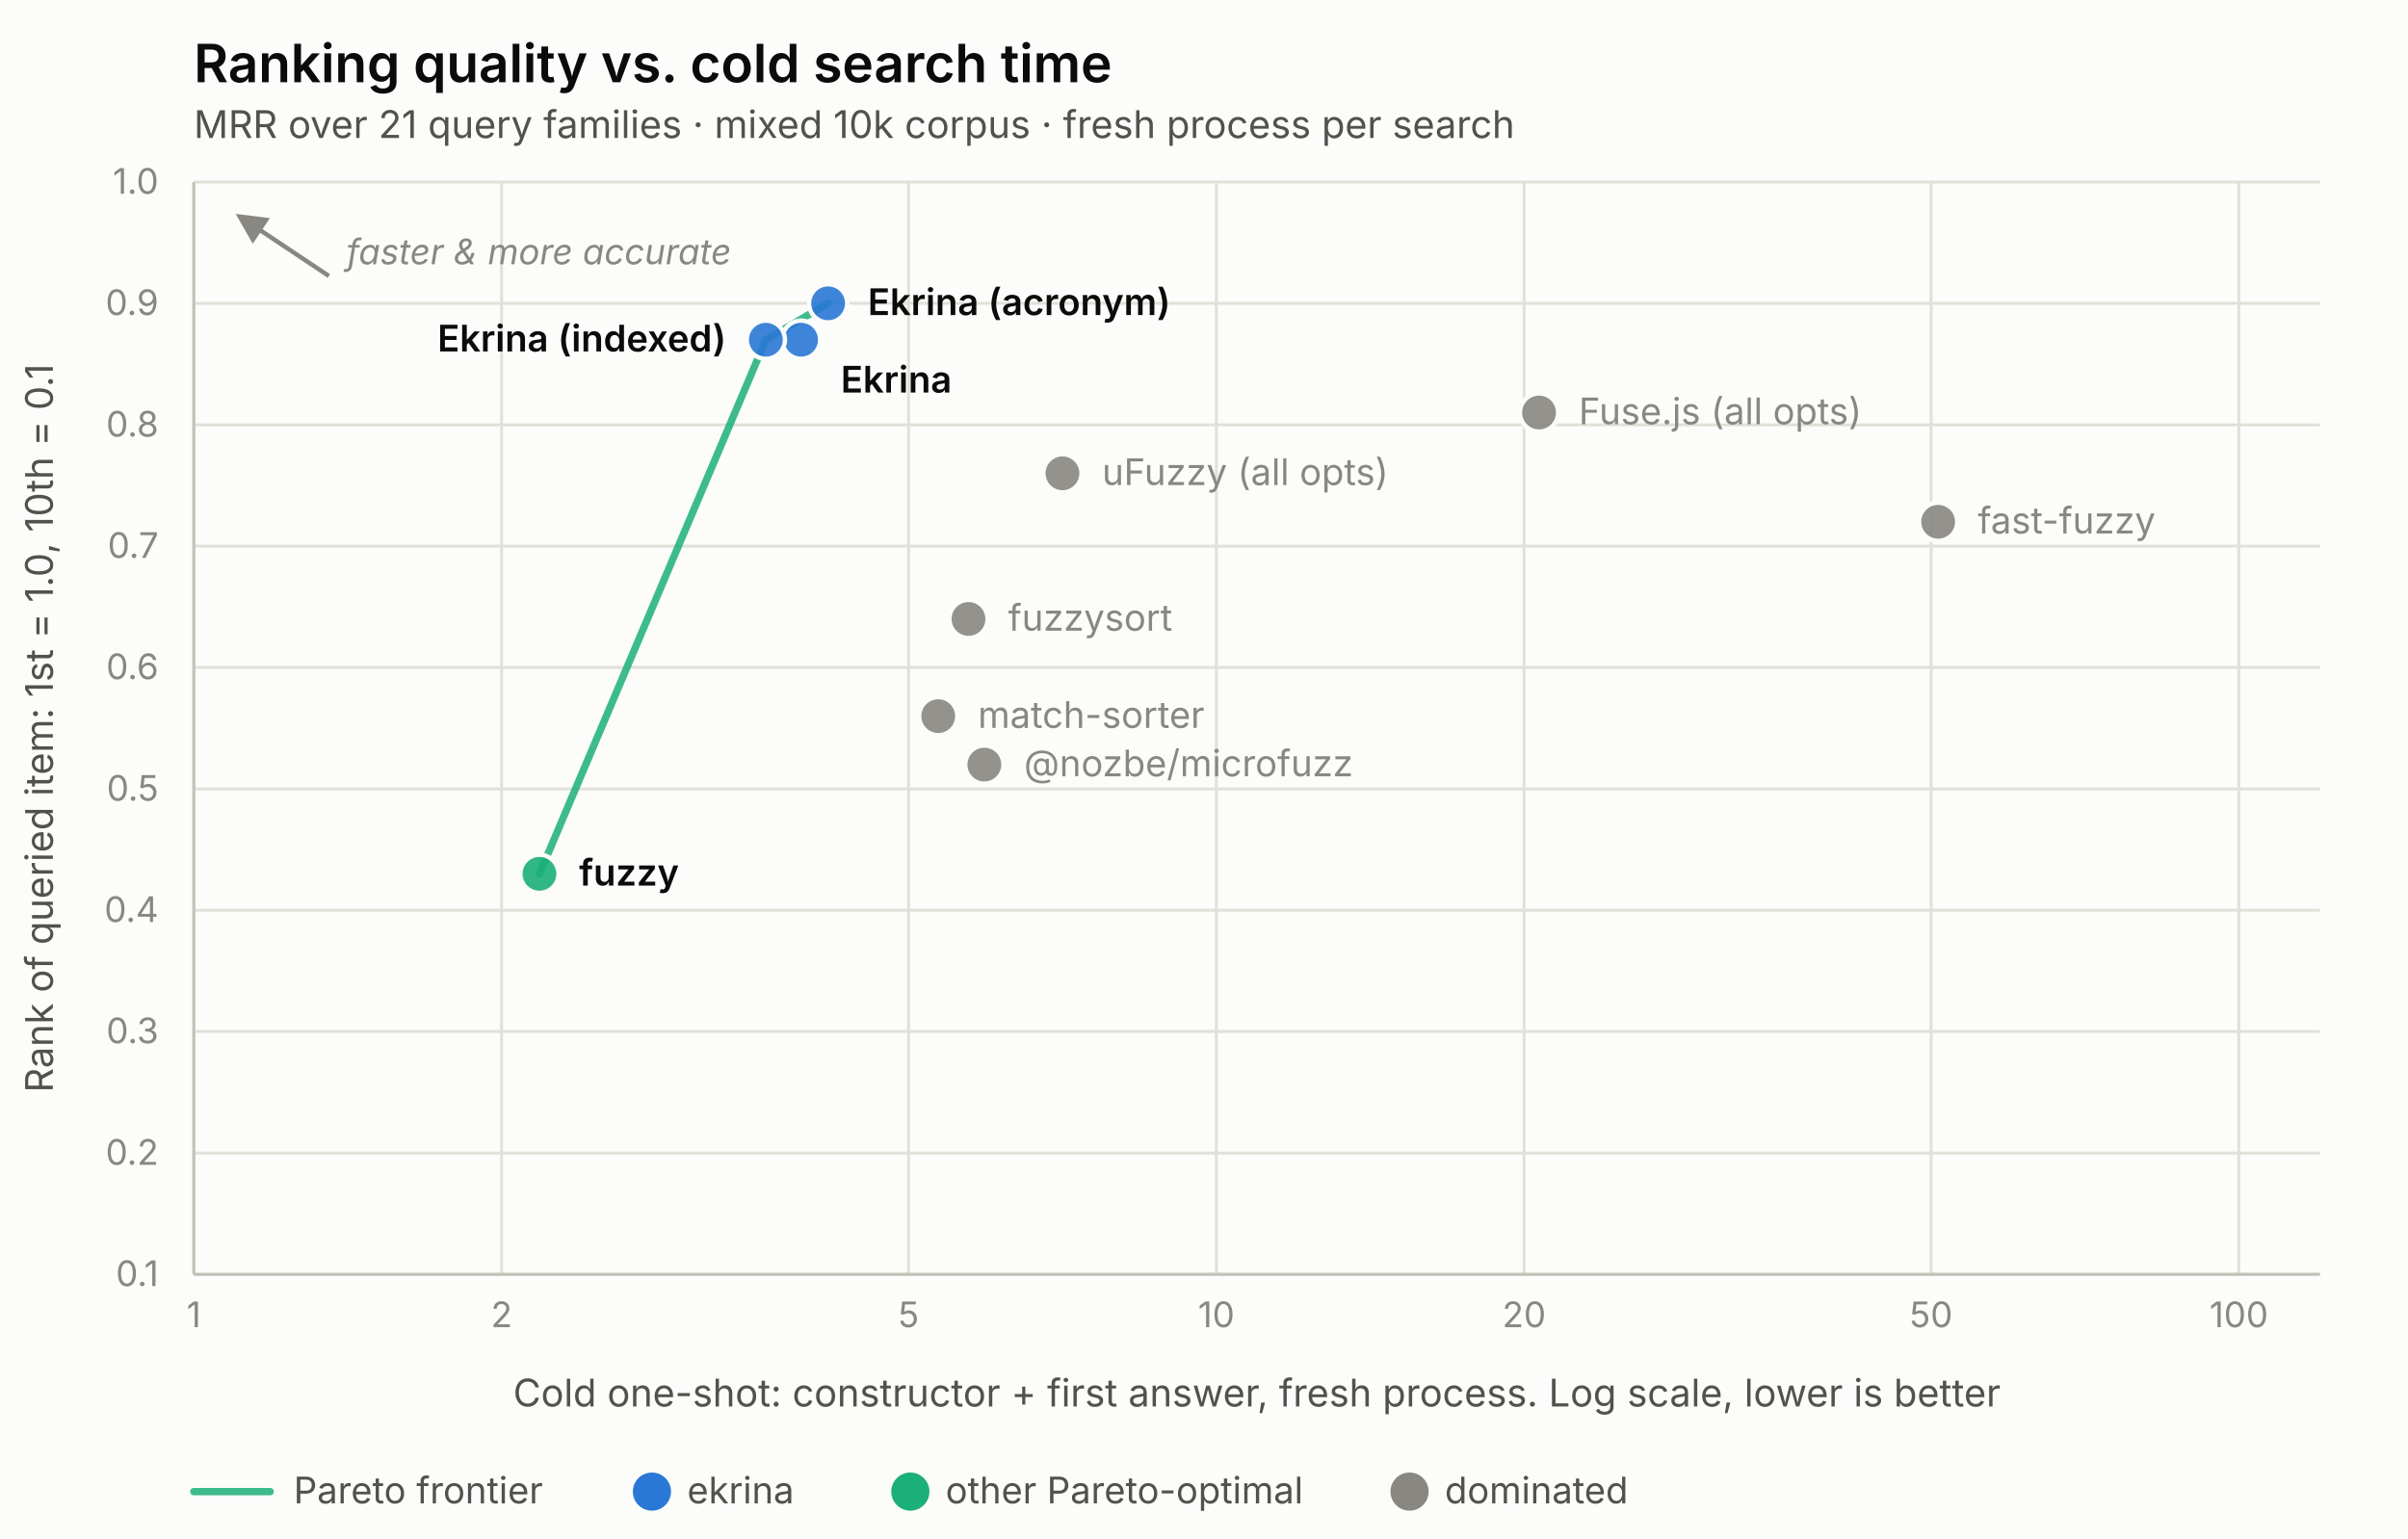
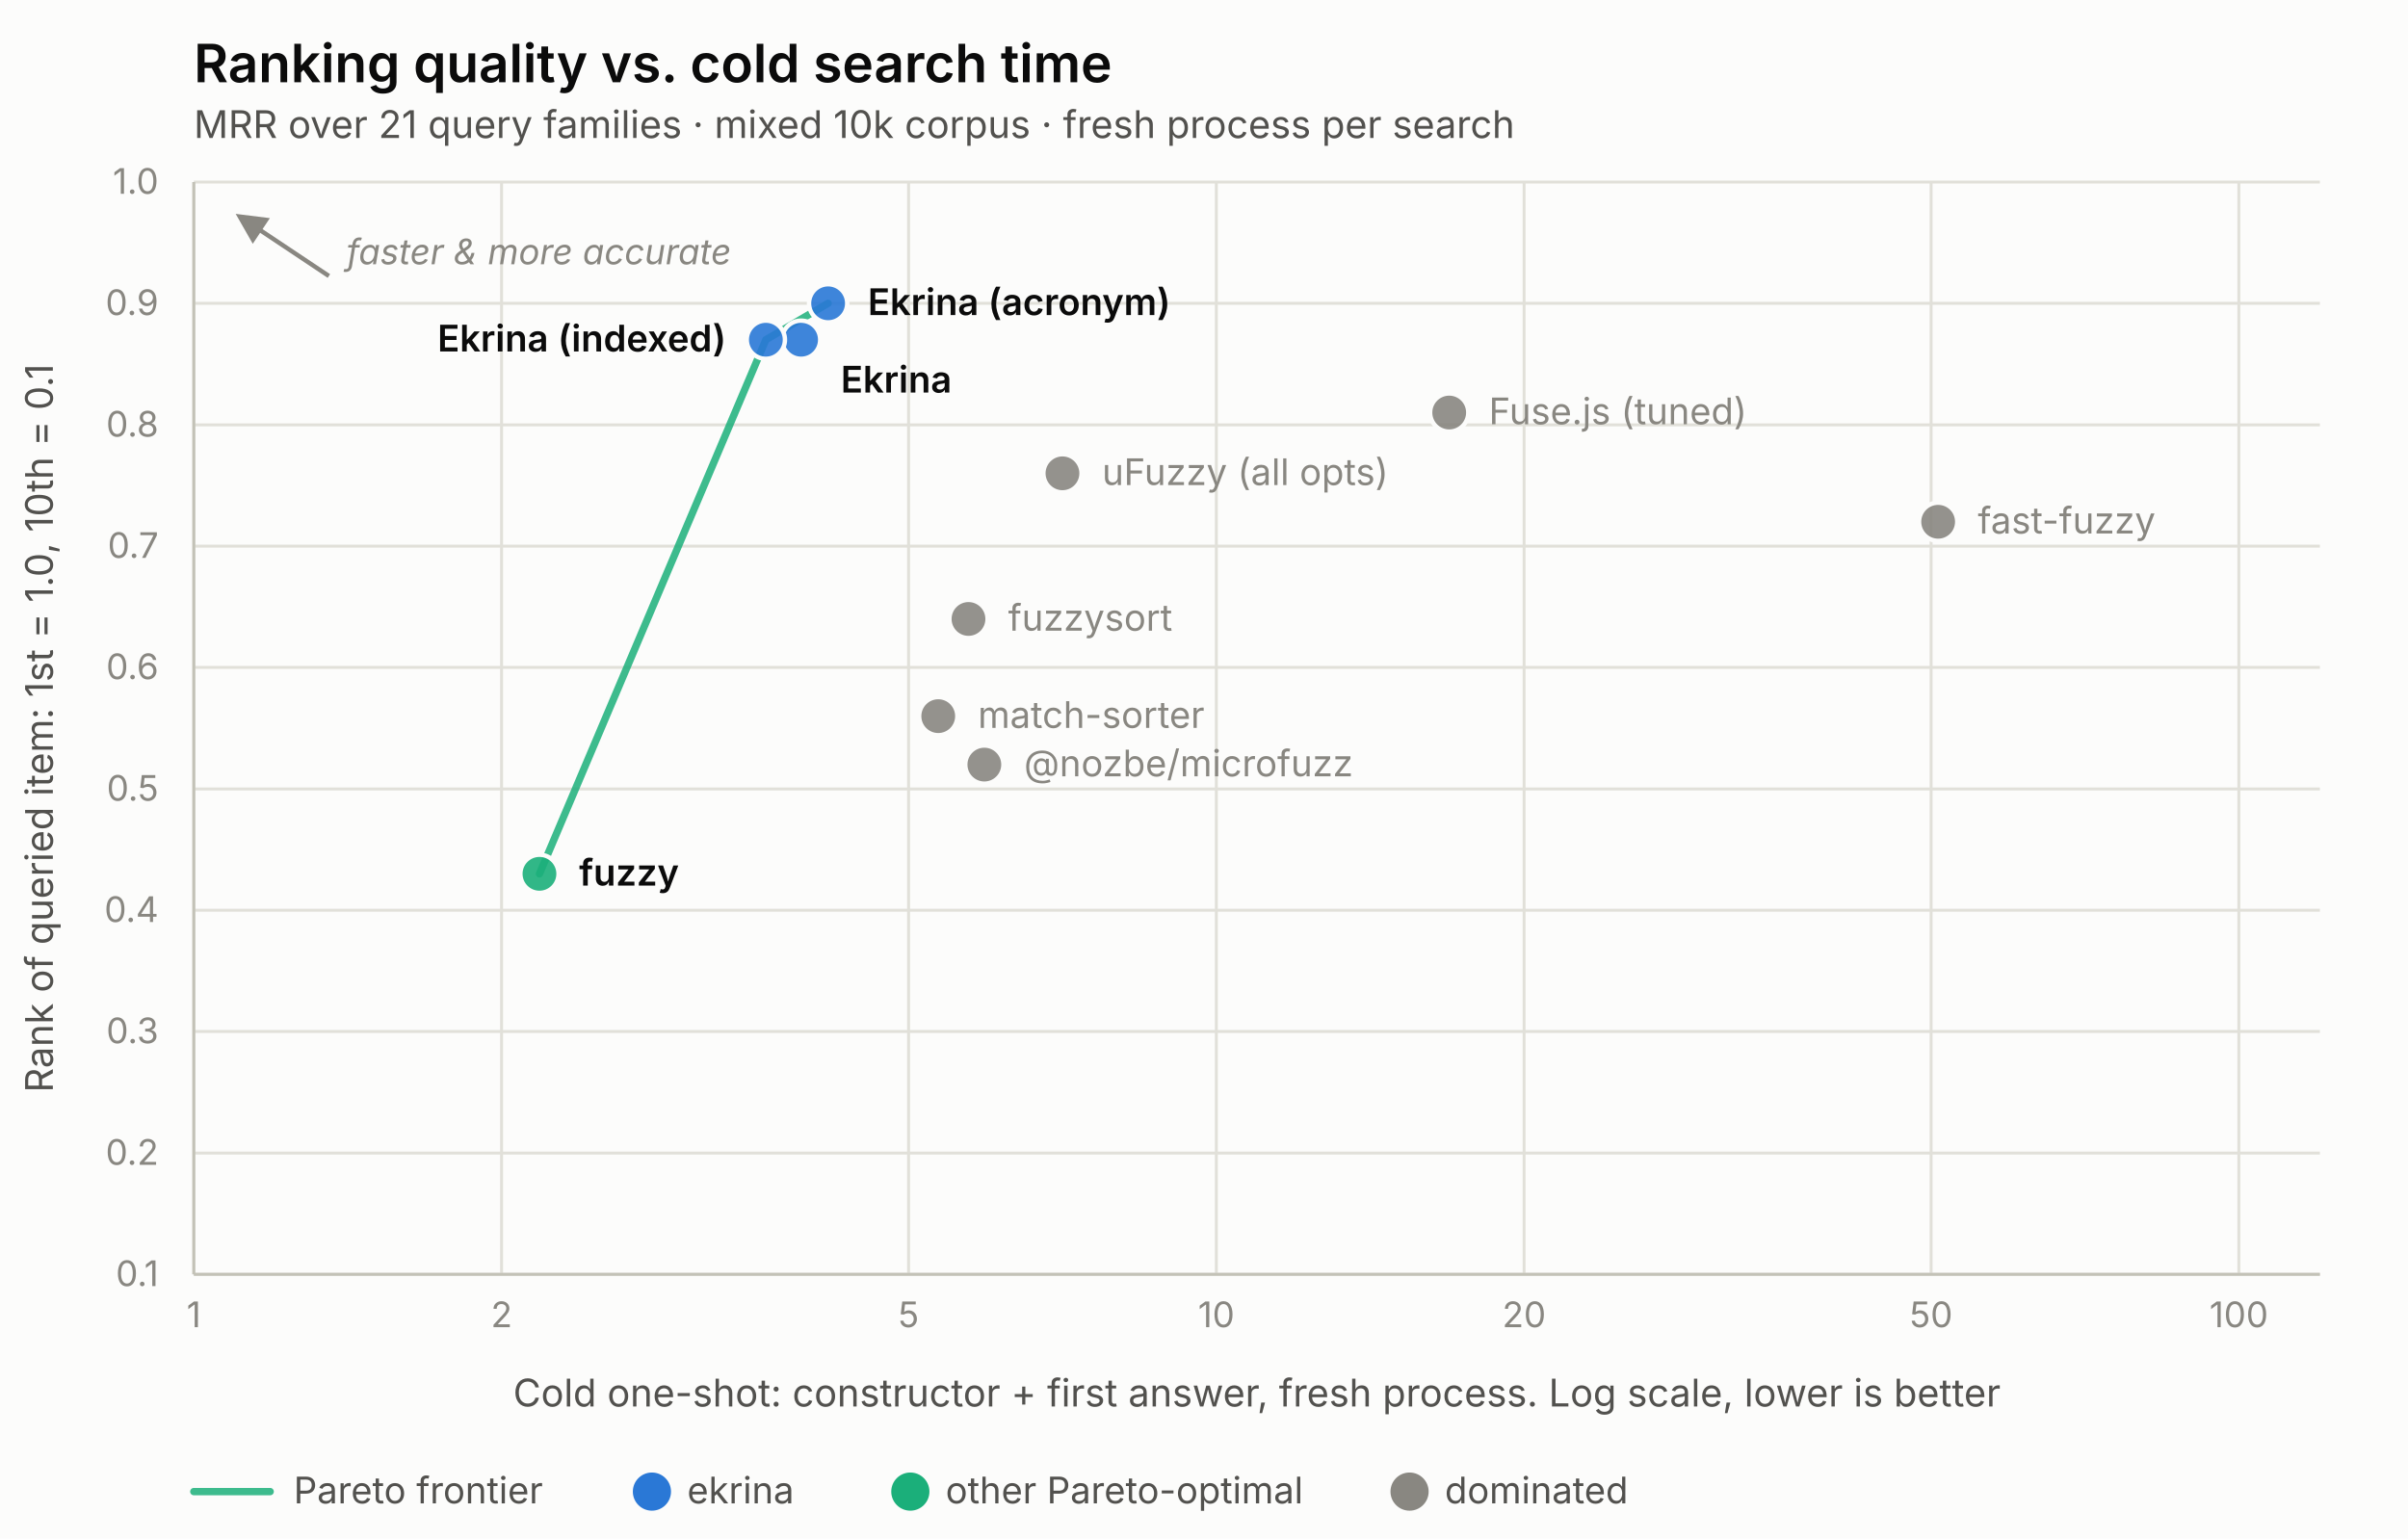
<svg xmlns="http://www.w3.org/2000/svg" viewBox="0 0 820 524" font-family="system-ui, -apple-system, 'Segoe UI', sans-serif" role="img" aria-labelledby="pareto-total-title pareto-total-desc">
  <defs>
    <marker id="arrow" viewBox="0 0 10 10" refX="8" refY="5" markerWidth="7" markerHeight="7" orient="auto-start-reverse">
      <path d="M0 0 L10 5 L0 10 z" fill="#898781" />
    </marker>
  </defs>
  <rect x="0" y="0" width="820" height="524" fill="#fcfcfb" />
  <text x="66" y="28" fill="#0b0b0b" font-size="18" font-weight="600">Ranking quality vs. cold search time</text>
  <text x="66" y="47" fill="#52514e" font-size="13">MRR over 21 query families · mixed 10k corpus · fresh process per search</text>
  <g>
    <line x1="66" y1="62" x2="66" y2="434" stroke="#e1e0d9" />
    <line x1="170.8" y1="62" x2="170.8" y2="434" stroke="#e1e0d9" />
    <line x1="309.4" y1="62" x2="309.4" y2="434" stroke="#e1e0d9" />
    <line x1="414.2" y1="62" x2="414.2" y2="434" stroke="#e1e0d9" />
    <line x1="519" y1="62" x2="519" y2="434" stroke="#e1e0d9" />
    <line x1="657.6" y1="62" x2="657.6" y2="434" stroke="#e1e0d9" />
    <line x1="762.4" y1="62" x2="762.4" y2="434" stroke="#e1e0d9" />
    <line x1="66" y1="434" x2="790" y2="434" stroke="#e1e0d9" />
    <line x1="66" y1="392.7" x2="790" y2="392.7" stroke="#e1e0d9" />
    <line x1="66" y1="351.3" x2="790" y2="351.3" stroke="#e1e0d9" />
    <line x1="66" y1="310" x2="790" y2="310" stroke="#e1e0d9" />
    <line x1="66" y1="268.7" x2="790" y2="268.7" stroke="#e1e0d9" />
    <line x1="66" y1="227.3" x2="790" y2="227.3" stroke="#e1e0d9" />
    <line x1="66" y1="186" x2="790" y2="186" stroke="#e1e0d9" />
    <line x1="66" y1="144.7" x2="790" y2="144.7" stroke="#e1e0d9" />
    <line x1="66" y1="103.3" x2="790" y2="103.3" stroke="#e1e0d9" />
    <line x1="66" y1="62" x2="790" y2="62" stroke="#e1e0d9" />
  </g>
  <line x1="66" y1="434" x2="790" y2="434" stroke="#c3c2b7" />
  <line x1="66" y1="62" x2="66" y2="434" stroke="#c3c2b7" />
  <g>
    <text x="66" y="452" text-anchor="middle" fill="#898781" font-size="12" font-variant-numeric="tabular-nums">1</text>
    <text x="170.8" y="452" text-anchor="middle" fill="#898781" font-size="12" font-variant-numeric="tabular-nums">2</text>
    <text x="309.4" y="452" text-anchor="middle" fill="#898781" font-size="12" font-variant-numeric="tabular-nums">5</text>
    <text x="414.2" y="452" text-anchor="middle" fill="#898781" font-size="12" font-variant-numeric="tabular-nums">10</text>
    <text x="519" y="452" text-anchor="middle" fill="#898781" font-size="12" font-variant-numeric="tabular-nums">20</text>
    <text x="657.6" y="452" text-anchor="middle" fill="#898781" font-size="12" font-variant-numeric="tabular-nums">50</text>
    <text x="762.4" y="452" text-anchor="middle" fill="#898781" font-size="12" font-variant-numeric="tabular-nums">100</text>
  </g>
  <g>
    <text x="54" y="438" text-anchor="end" fill="#898781" font-size="12" font-variant-numeric="tabular-nums">0.1</text>
    <text x="54" y="396.7" text-anchor="end" fill="#898781" font-size="12" font-variant-numeric="tabular-nums">0.2</text>
    <text x="54" y="355.3" text-anchor="end" fill="#898781" font-size="12" font-variant-numeric="tabular-nums">0.3</text>
    <text x="54" y="314" text-anchor="end" fill="#898781" font-size="12" font-variant-numeric="tabular-nums">0.4</text>
    <text x="54" y="272.7" text-anchor="end" fill="#898781" font-size="12" font-variant-numeric="tabular-nums">0.5</text>
    <text x="54" y="231.3" text-anchor="end" fill="#898781" font-size="12" font-variant-numeric="tabular-nums">0.6</text>
    <text x="54" y="190" text-anchor="end" fill="#898781" font-size="12" font-variant-numeric="tabular-nums">0.7</text>
    <text x="54" y="148.7" text-anchor="end" fill="#898781" font-size="12" font-variant-numeric="tabular-nums">0.8</text>
    <text x="54" y="107.3" text-anchor="end" fill="#898781" font-size="12" font-variant-numeric="tabular-nums">0.9</text>
    <text x="54" y="66" text-anchor="end" fill="#898781" font-size="12" font-variant-numeric="tabular-nums">1.0</text>
  </g>
  <text x="428" y="479" text-anchor="middle" fill="#52514e" font-size="13">Cold one-shot: constructor + first answer, fresh process. Log scale, lower is better</text>
  <text transform="translate(18,248) rotate(-90)" text-anchor="middle" fill="#52514e" font-size="13">Rank of queried item: 1st = 1.0, 10th = 0.1</text>
  <path d="M183.7 297.6 L260.8 115.7 L282 103.3" fill="none" stroke="#1baf7a" stroke-width="2.5" stroke-linejoin="round" stroke-linecap="round" opacity="0.85" />
  <g transform="translate(78,70)">
    <line x1="34" y1="24" x2="4" y2="4" stroke="#898781" stroke-width="1.5" marker-end="url(#arrow)" />
    <text x="40" y="20" fill="#898781" font-size="12" font-style="italic">faster &amp; more accurate</text>
  </g>
  <g>
    <circle cx="282" cy="103.3" r="6.5" fill="#2a78d6" fill-opacity="0.9" stroke="#fcfcfb" stroke-width="1.5" />
    <circle cx="272.8" cy="115.7" r="6.5" fill="#2a78d6" fill-opacity="0.9" stroke="#fcfcfb" stroke-width="1.5" />
    <circle cx="260.8" cy="115.7" r="6.5" fill="#2a78d6" fill-opacity="0.9" stroke="#fcfcfb" stroke-width="1.5" />
-     <circle cx="524.1" cy="140.5" r="6.5" fill="#898781" fill-opacity="0.9" stroke="#fcfcfb" stroke-width="1.5" />
+     <circle cx="493.5" cy="140.5" r="6.5" fill="#898781" fill-opacity="0.9" stroke="#fcfcfb" stroke-width="1.5" />
    <circle cx="361.8" cy="161.2" r="6.5" fill="#898781" fill-opacity="0.9" stroke="#fcfcfb" stroke-width="1.5" />
    <circle cx="660" cy="177.7" r="6.5" fill="#898781" fill-opacity="0.9" stroke="#fcfcfb" stroke-width="1.5" />
    <circle cx="329.8" cy="210.8" r="6.5" fill="#898781" fill-opacity="0.9" stroke="#fcfcfb" stroke-width="1.5" />
    <circle cx="319.5" cy="243.9" r="6.5" fill="#898781" fill-opacity="0.9" stroke="#fcfcfb" stroke-width="1.5" />
    <circle cx="335.2" cy="260.4" r="6.5" fill="#898781" fill-opacity="0.9" stroke="#fcfcfb" stroke-width="1.5" />
    <circle cx="183.7" cy="297.6" r="6.5" fill="#1baf7a" fill-opacity="0.9" stroke="#fcfcfb" stroke-width="1.5" />
  </g>
  <g>
    <text x="295.5" y="107.3" text-anchor="start" fill="#0b0b0b" font-size="12.5" font-weight="600">Ekrina (acronym)</text>
    <text x="286.3" y="133.7" text-anchor="start" fill="#0b0b0b" font-size="12.5" font-weight="600">Ekrina</text>
    <text x="247.3" y="119.7" text-anchor="end" fill="#0b0b0b" font-size="12.5" font-weight="600">Ekrina (indexed)</text>
    <text x="197.2" y="301.6" text-anchor="start" fill="#0b0b0b" font-size="12.5" font-weight="600">fuzzy</text>
-     <text x="537.6" y="144.5" text-anchor="start" fill="#898781" font-size="12.5">Fuse.js (all opts)</text>
+     <text x="507" y="144.5" text-anchor="start" fill="#898781" font-size="12.5">Fuse.js (tuned)</text>
    <text x="375.3" y="165.2" text-anchor="start" fill="#898781" font-size="12.5">uFuzzy (all opts)</text>
    <text x="673.5" y="181.7" text-anchor="start" fill="#898781" font-size="12.5">fast-fuzzy</text>
    <text x="343.3" y="214.8" text-anchor="start" fill="#898781" font-size="12.5">fuzzysort</text>
    <text x="333" y="247.9" text-anchor="start" fill="#898781" font-size="12.5">match-sorter</text>
    <text x="348.7" y="264.4" text-anchor="start" fill="#898781" font-size="12.5">@nozbe/microfuzz</text>
  </g>
  <g>
    <line x1="66" y1="508" x2="92" y2="508" stroke="#1baf7a" stroke-width="2.5" stroke-linecap="round" opacity="0.85" />
    <text x="100" y="512" fill="#52514e" font-size="12.5">Pareto frontier</text>
    <circle cx="222" cy="508" r="6.5" fill="#2a78d6" />
    <text x="234" y="512" fill="#52514e" font-size="12.5">ekrina</text>
    <circle cx="310" cy="508" r="6.5" fill="#1baf7a" />
    <text x="322" y="512" fill="#52514e" font-size="12.5">other Pareto-optimal</text>
    <circle cx="480" cy="508" r="6.5" fill="#898781" />
    <text x="492" y="512" fill="#52514e" font-size="12.5">dominated</text>
  </g>
</svg>
